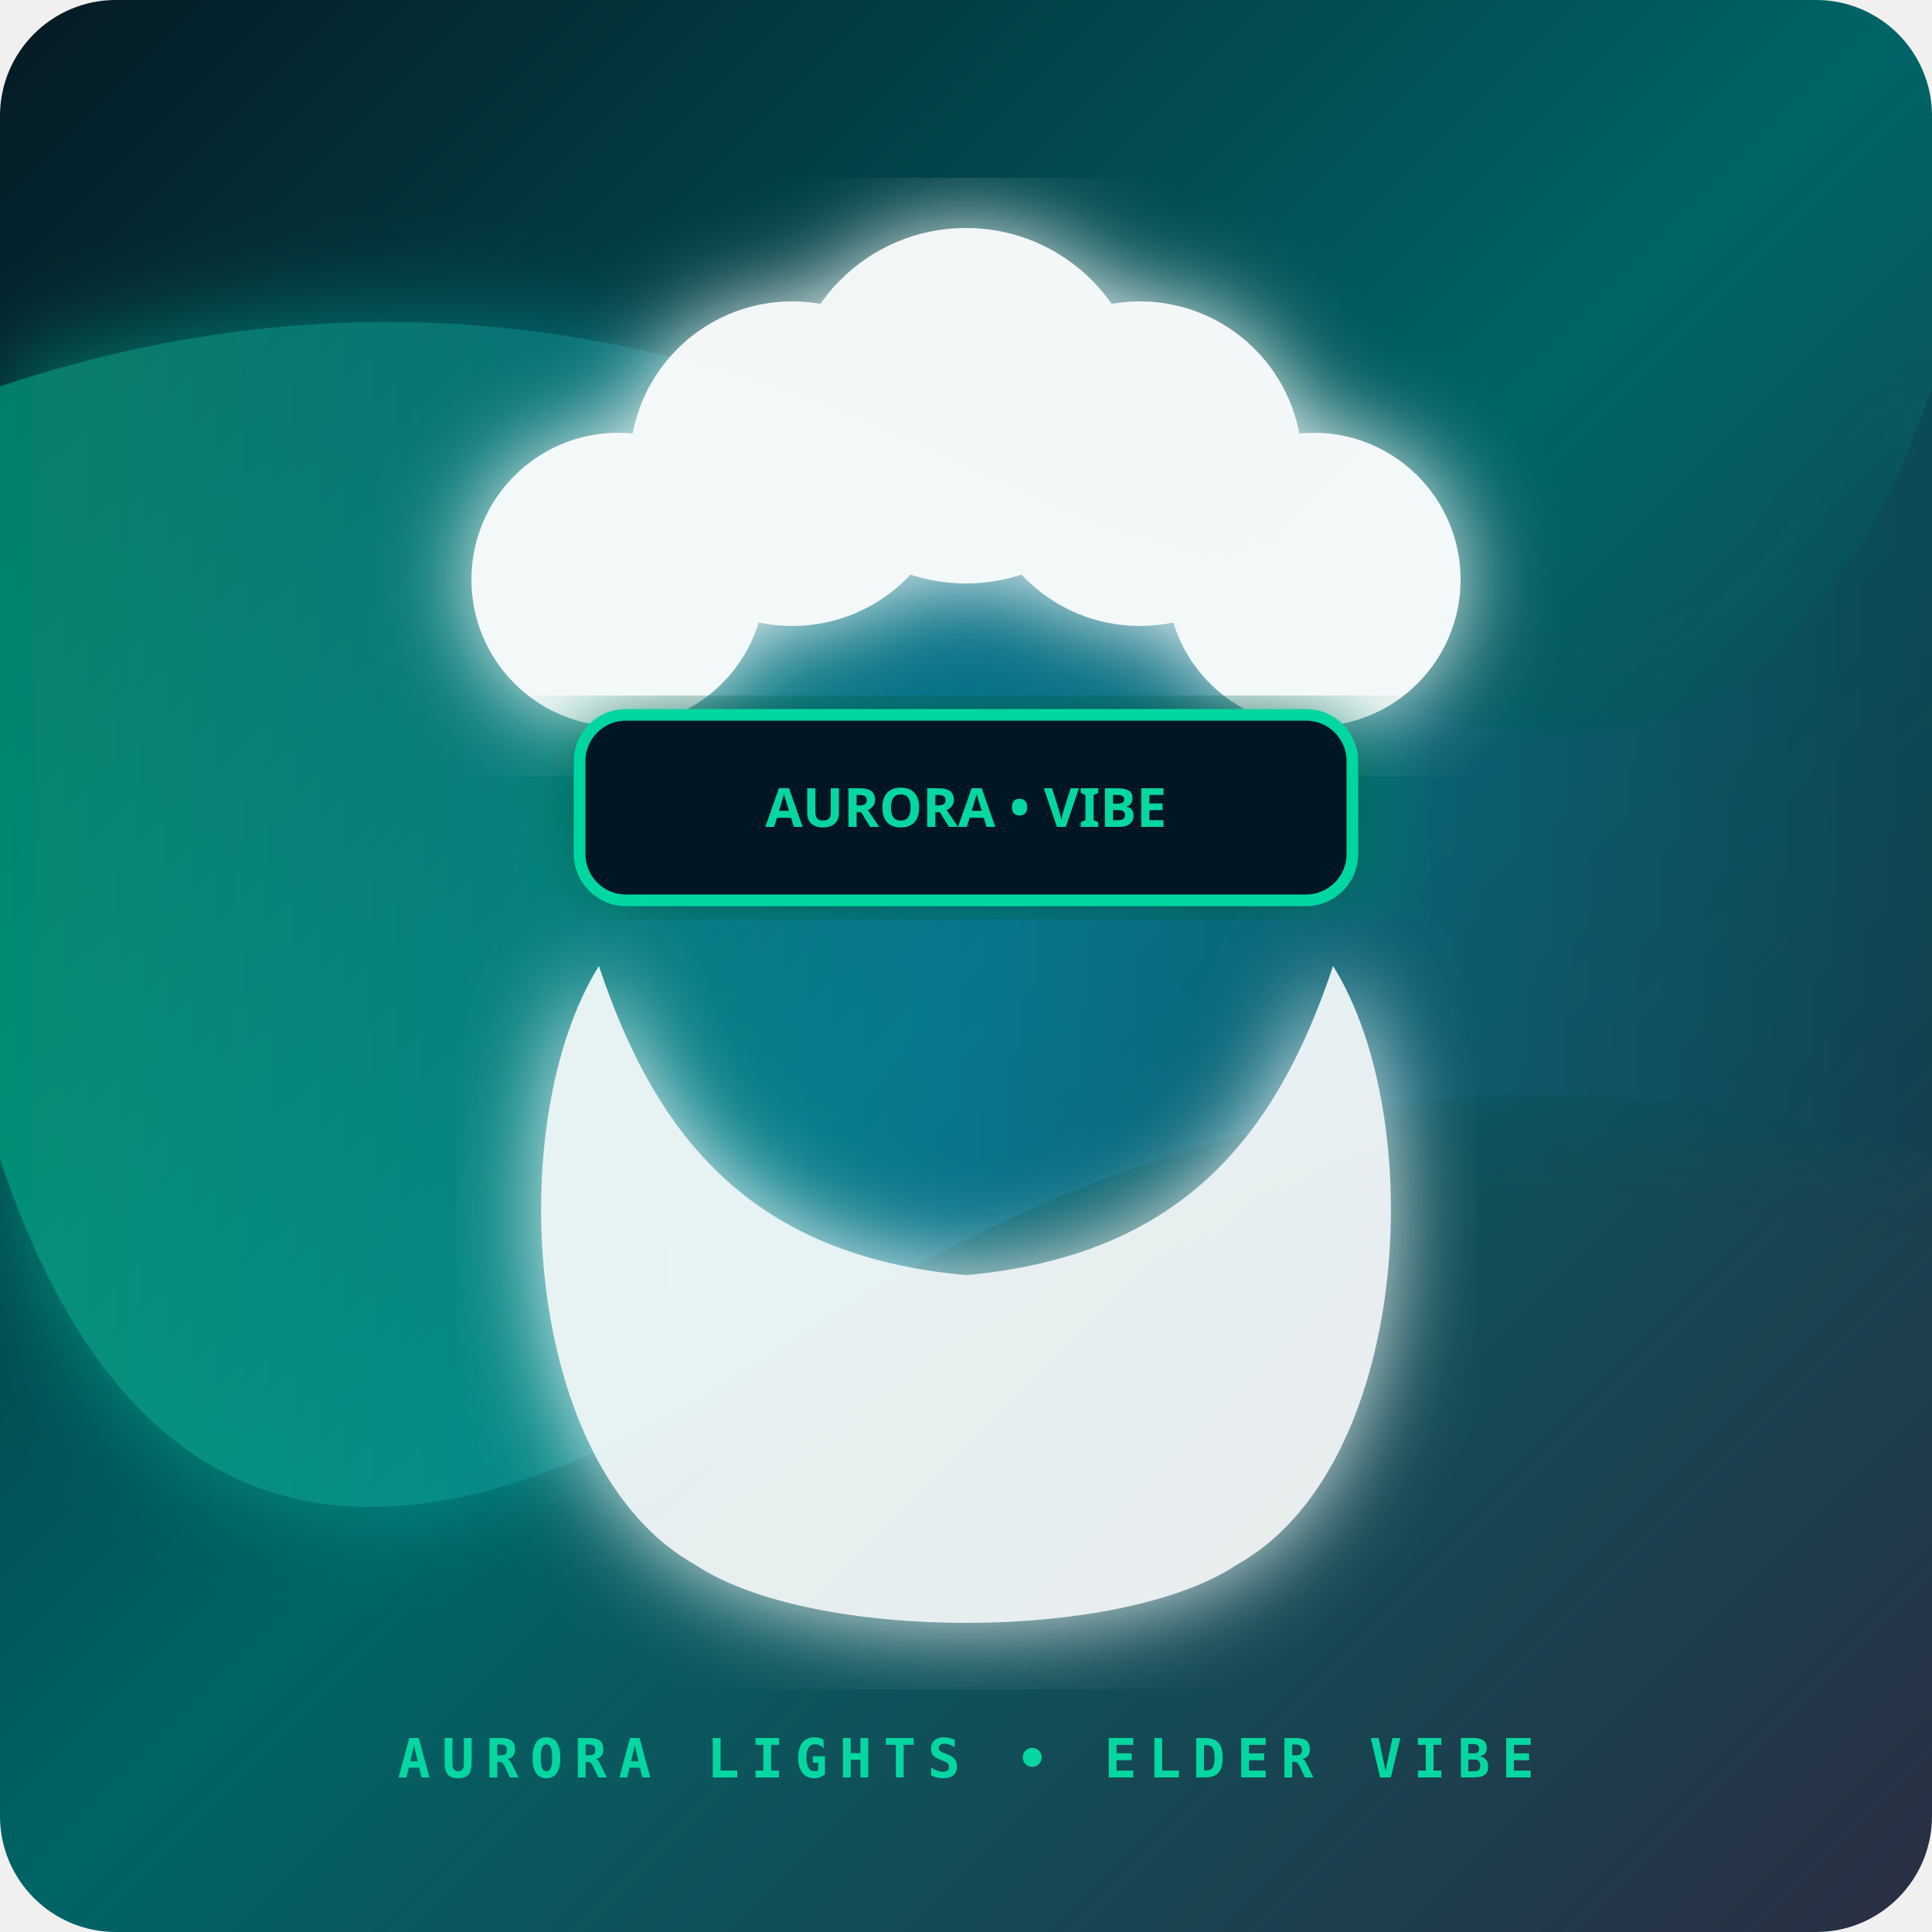
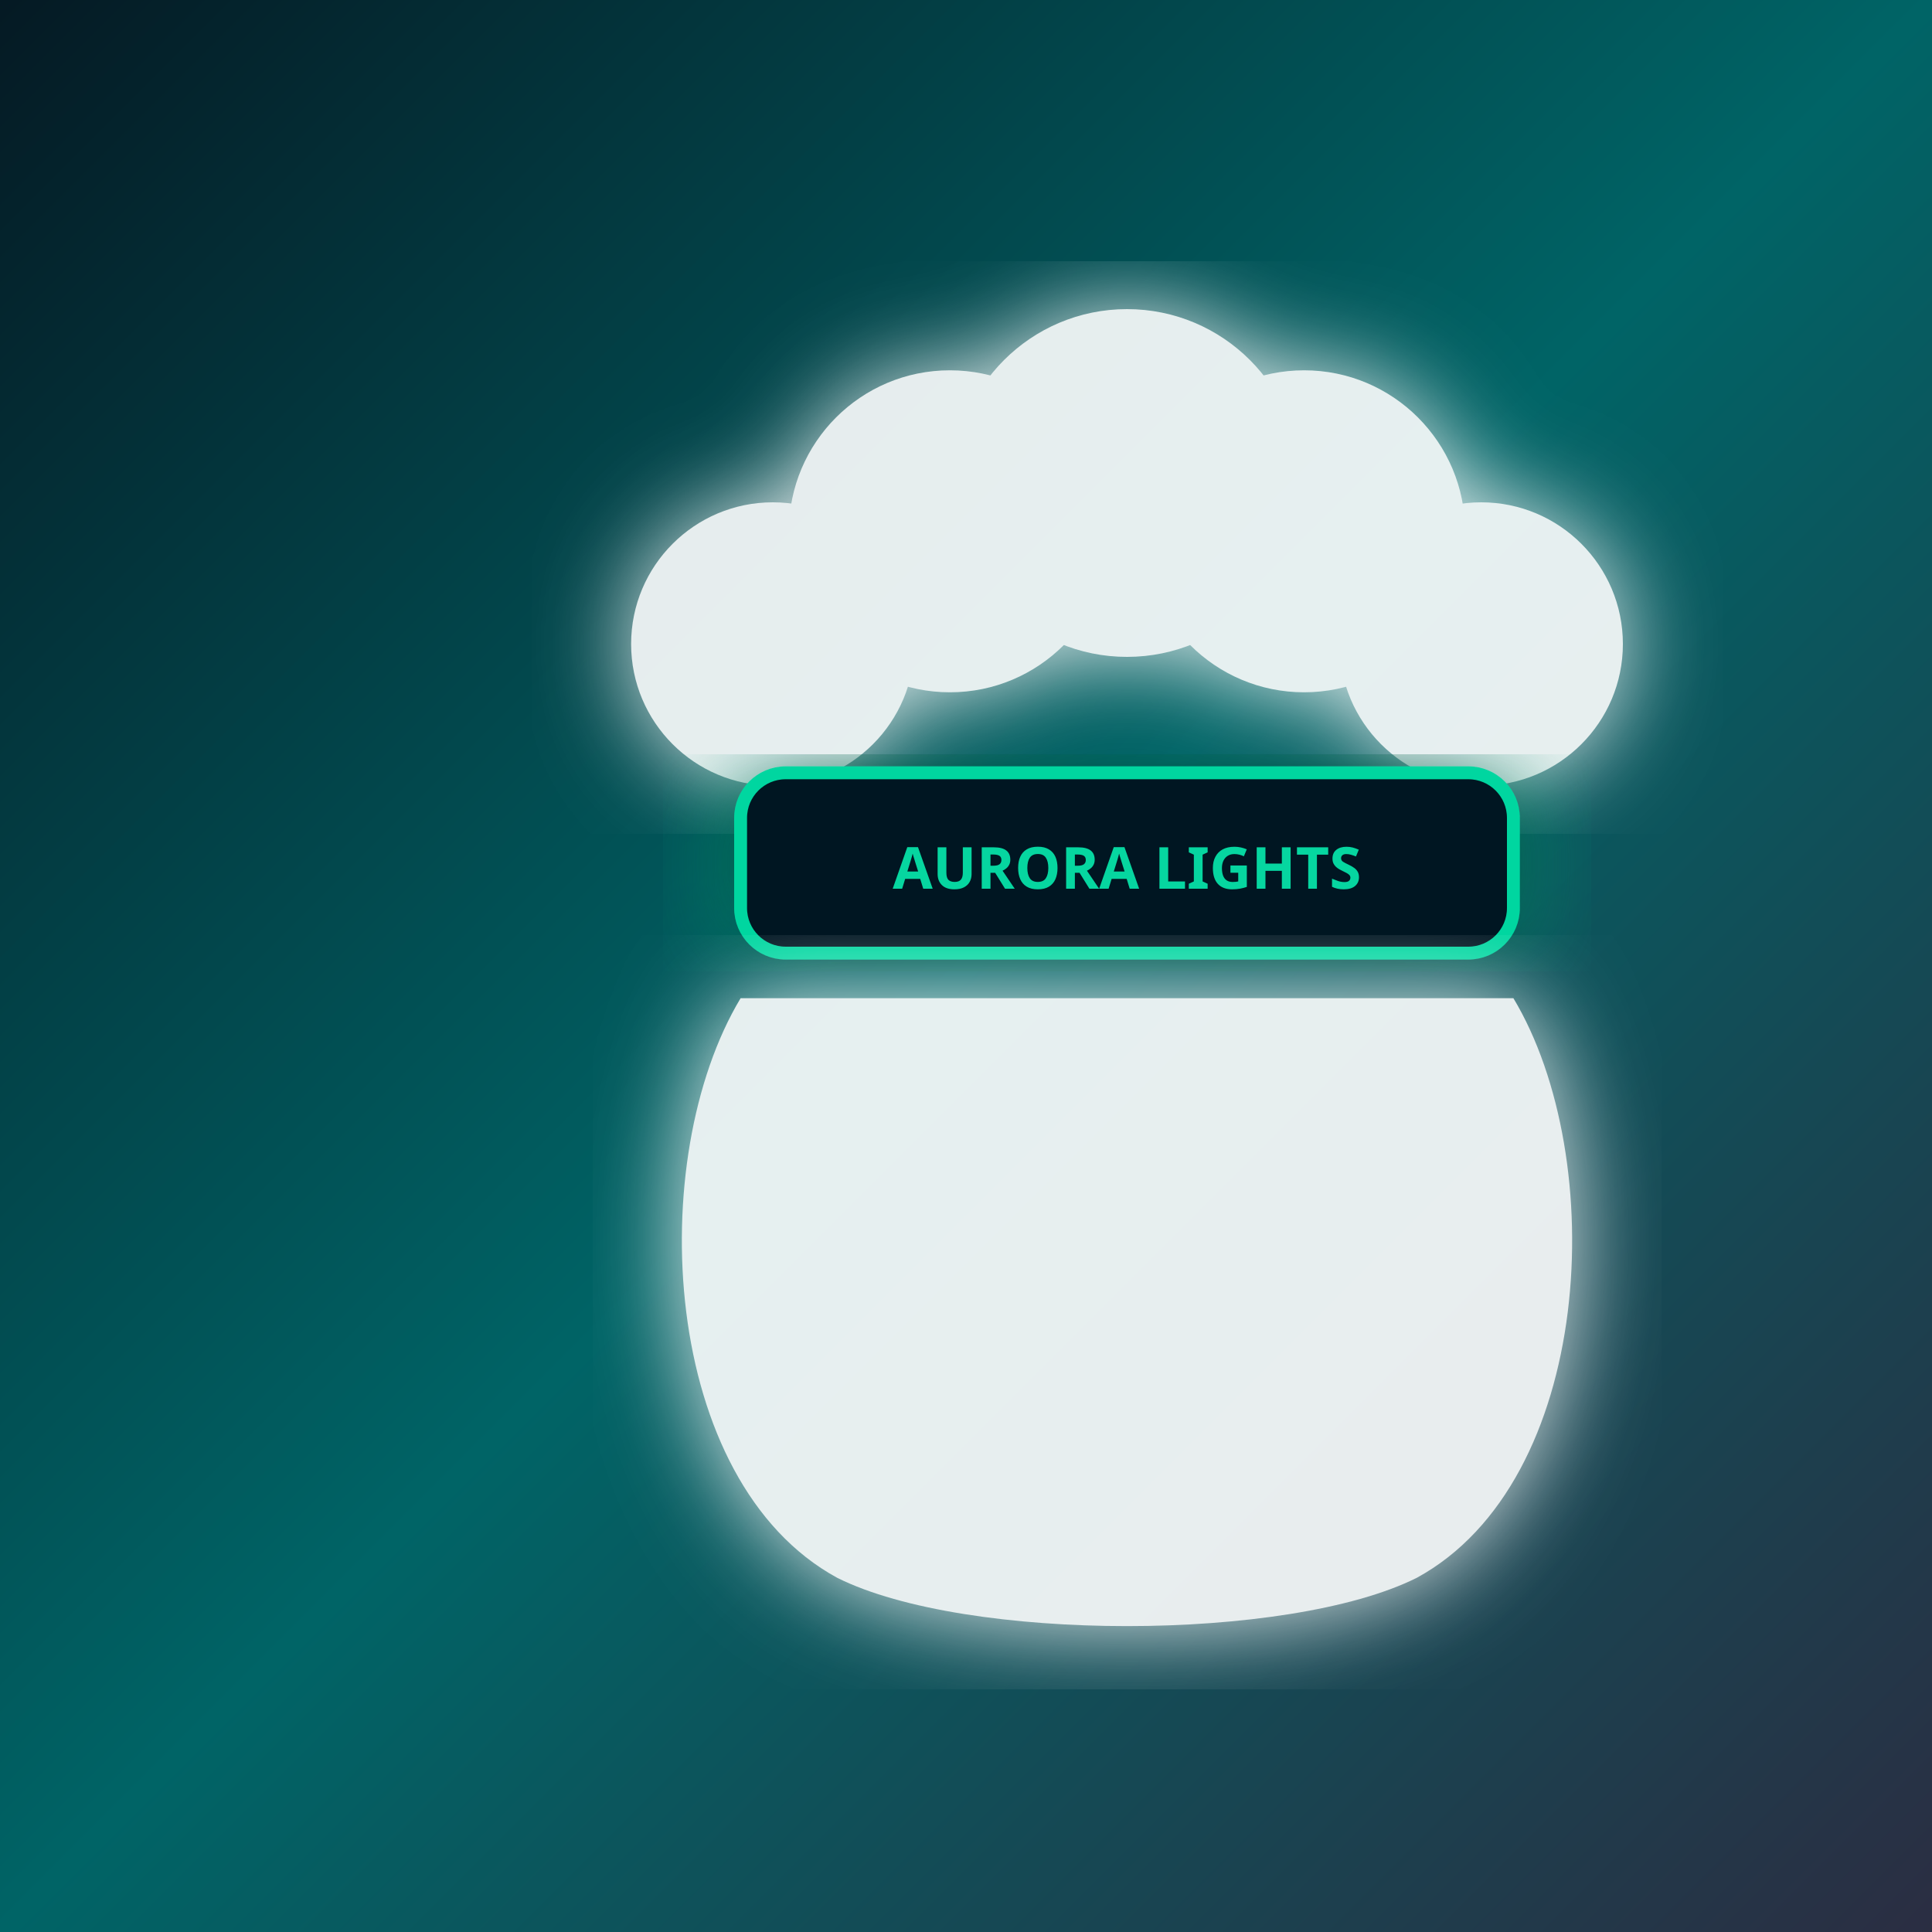
- <svg xmlns="http://www.w3.org/2000/svg" viewBox="0 0 500 500" width="100%" height="100%">
+ <svg xmlns="http://www.w3.org/2000/svg" viewBox="0 0 600 600" width="100%" height="100%">
  <defs>
-     <linearGradient id="auroraBg" x1="0%" y1="0%" x2="100%" y2="100%">
+     <linearGradient id="aBg" x1="0%" y1="0%" x2="100%" y2="100%">
      <stop offset="0%" stop-color="#051923" />
      <stop offset="50%" stop-color="#006466" />
      <stop offset="100%" stop-color="#2b2d42" />
    </linearGradient>
-     <linearGradient id="auroraMesh" x1="0%" y1="0%" x2="100%" y2="0%">
-       <stop offset="0%" stop-color="#06d6a0" />
-       <stop offset="50%" stop-color="#118ab2" />
-       <stop offset="100%" stop-color="#073b4c" />
-     </linearGradient>
-     <filter id="auroraGlow">
-       <feGaussianBlur stdDeviation="12" result="blur" />
+     <filter id="aGlow">
+       <feGaussianBlur stdDeviation="15" result="blur" />
      <feComposite in="SourceGraphic" in2="blur" operator="over" />
    </filter>
  </defs>
-   <rect width="500" height="500" rx="30" fill="url(#auroraBg)" />
-   <path d="M 0 100 Q 150 50 300 150 T 500 100 L 500 300 Q 350 250 200 350 T 0 300 Z" fill="url(#auroraMesh)" opacity="0.5" filter="url(#auroraGlow)" />
-   <g transform="translate(0, 10)">
-     <g fill="#ffffff" opacity="0.95" filter="url(#auroraGlow)">
-       <circle cx="160" cy="140" r="38" />
-       <circle cx="205" cy="110" r="42" />
-       <circle cx="250" cy="95" r="46" />
-       <circle cx="295" cy="110" r="42" />
-       <circle cx="340" cy="140" r="38" />
+   <rect width="600" height="600" fill="url(#aBg)" />
+   <g transform="translate(50, 40)">
+     <g fill="#ffffff" opacity="0.9" filter="url(#aGlow)">
+       <circle cx="190" cy="160" r="44" />
+       <circle cx="245" cy="125" r="50" />
+       <circle cx="300" cy="110" r="54" />
+       <circle cx="355" cy="125" r="50" />
+       <circle cx="410" cy="160" r="44" />
    </g>
-     <rect x="150" y="175" width="200" height="48" rx="12" fill="#051923" stroke="#06d6a0" stroke-width="3" filter="url(#auroraGlow)" />
-     <text x="250" y="204" fill="#06d6a0" font-family="sans-serif" font-size="14" font-weight="700" text-anchor="middle">AURORA • VIBE</text>
-     <path d="M 155 240 C 130 280, 135 370, 180 395 C 210 415, 290 415, 320 395 C 365 370, 370 280, 345 240 C 330 285, 305 315, 250 320 C 195 315, 170 285, 155 240 Z" fill="#ffffff" opacity="0.9" filter="url(#auroraGlow)" />
+     <rect x="180" y="200" width="240" height="56" rx="14" fill="#051923" stroke="#06d6a0" stroke-width="4" filter="url(#aGlow)" />
+     <text x="300" y="236" fill="#06d6a0" font-family="sans-serif" font-size="18" font-weight="900" text-anchor="middle">AURORA LIGHTS</text>
+     <path d="M 180 270 C 150 320, 155 420, 210 450 C 250 470, 350 470, 390 450 C 445 420, 450 320, 420 270 Z" fill="#ffffff" opacity="0.9" filter="url(#aGlow)" />
  </g>
-   <text x="250" y="460" fill="#06d6a0" font-family="monospace" font-size="14" font-weight="bold" text-anchor="middle" letter-spacing="3">AURORA LIGHTS • ELDER VIBE</text>
</svg>
